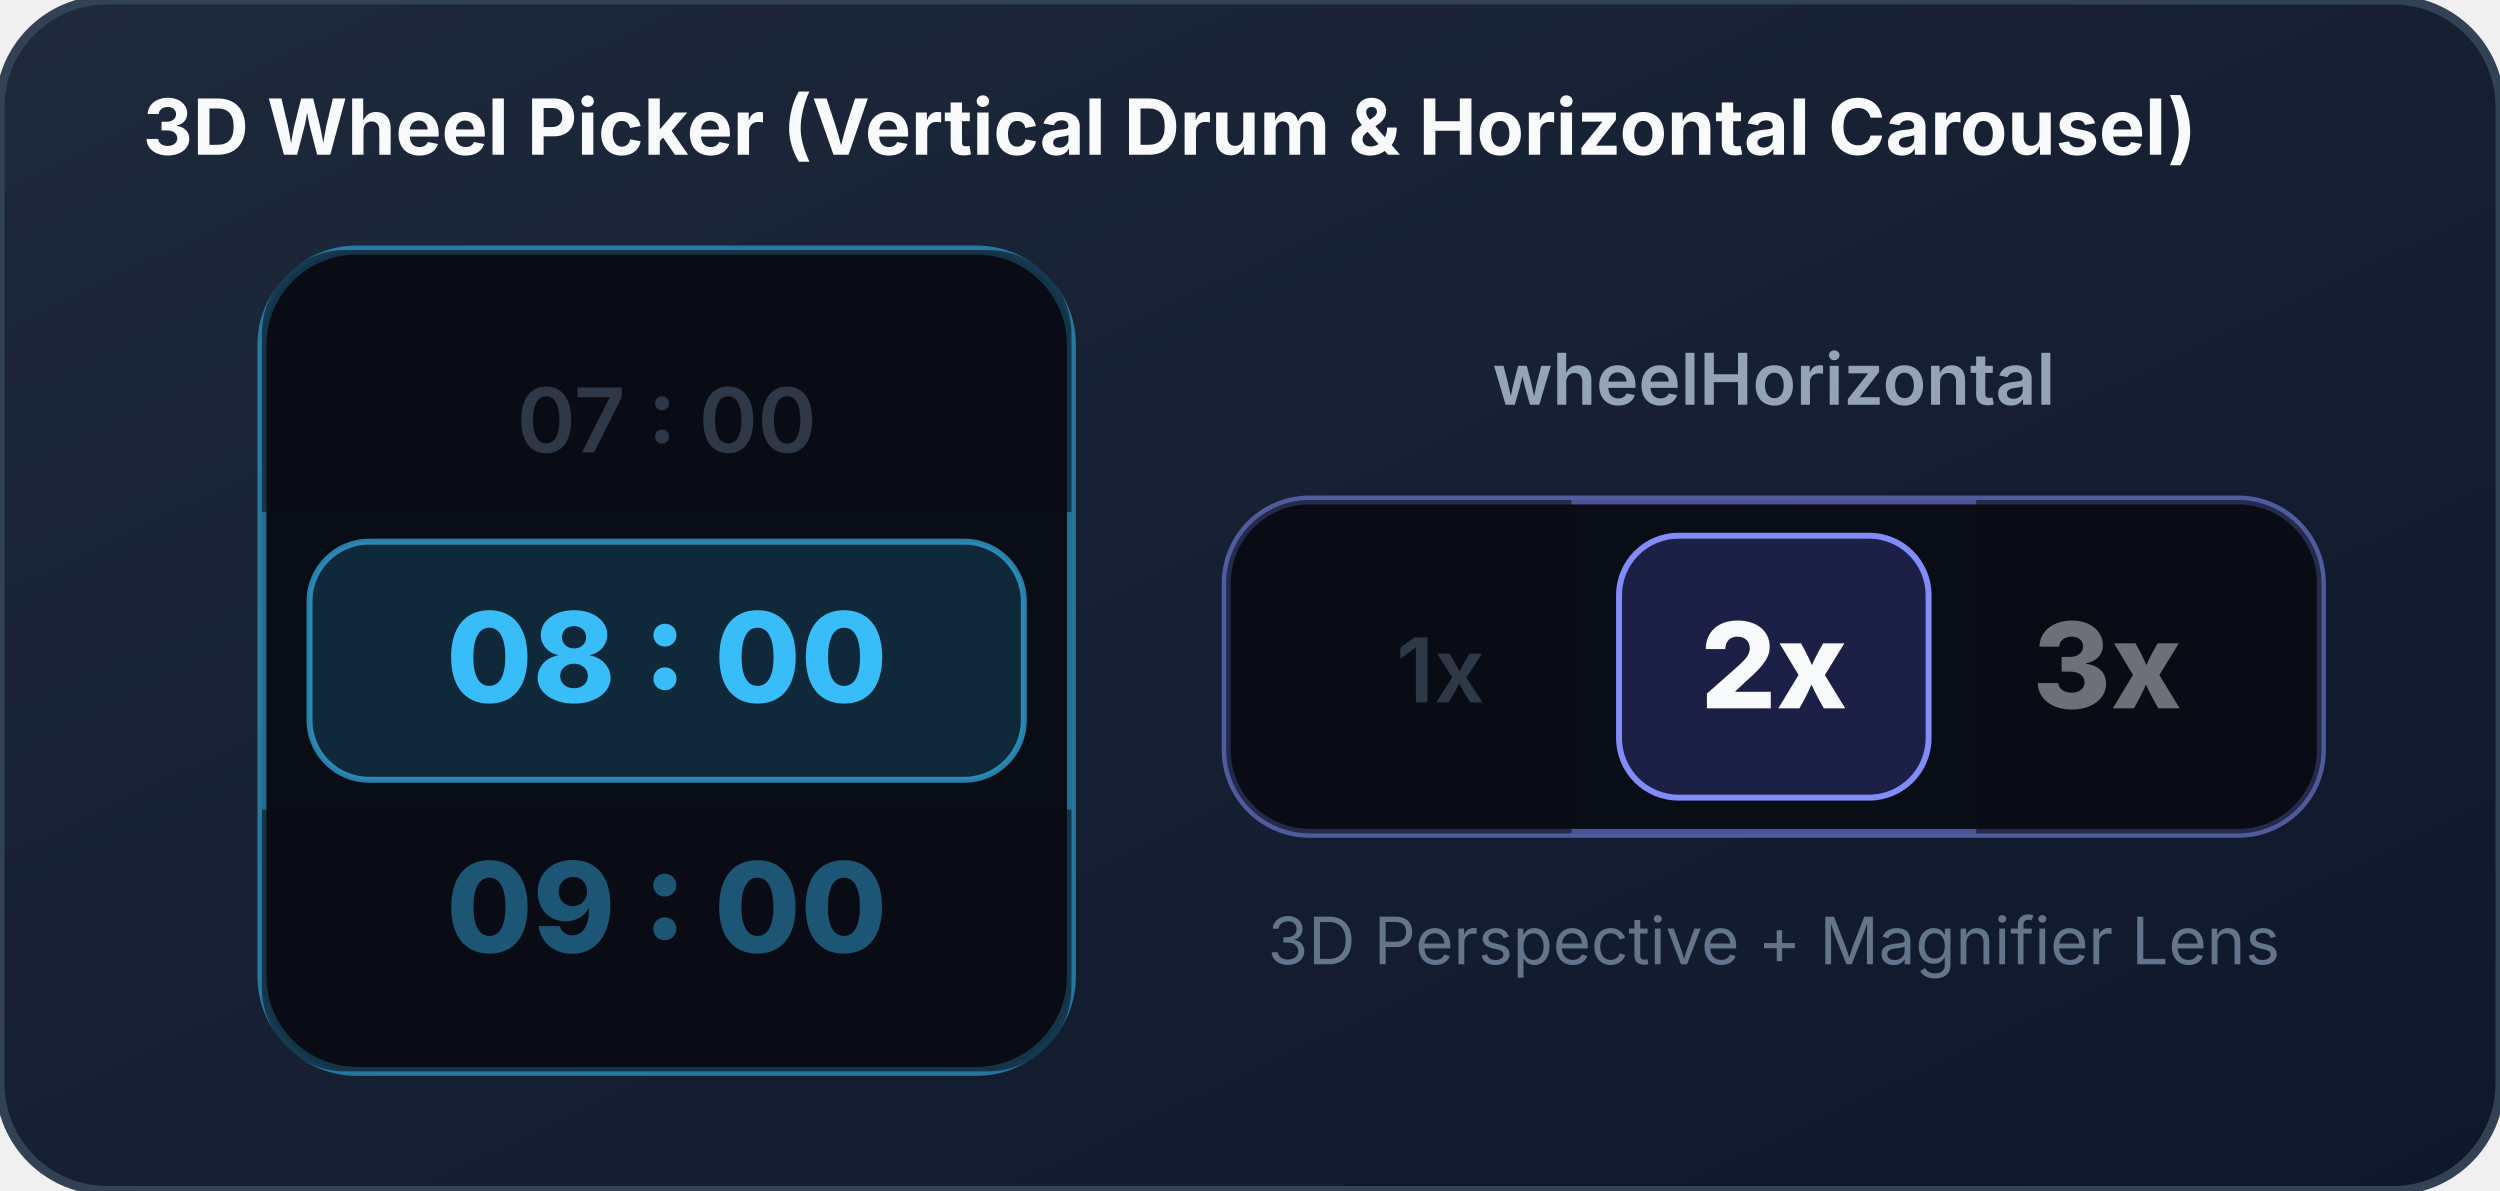
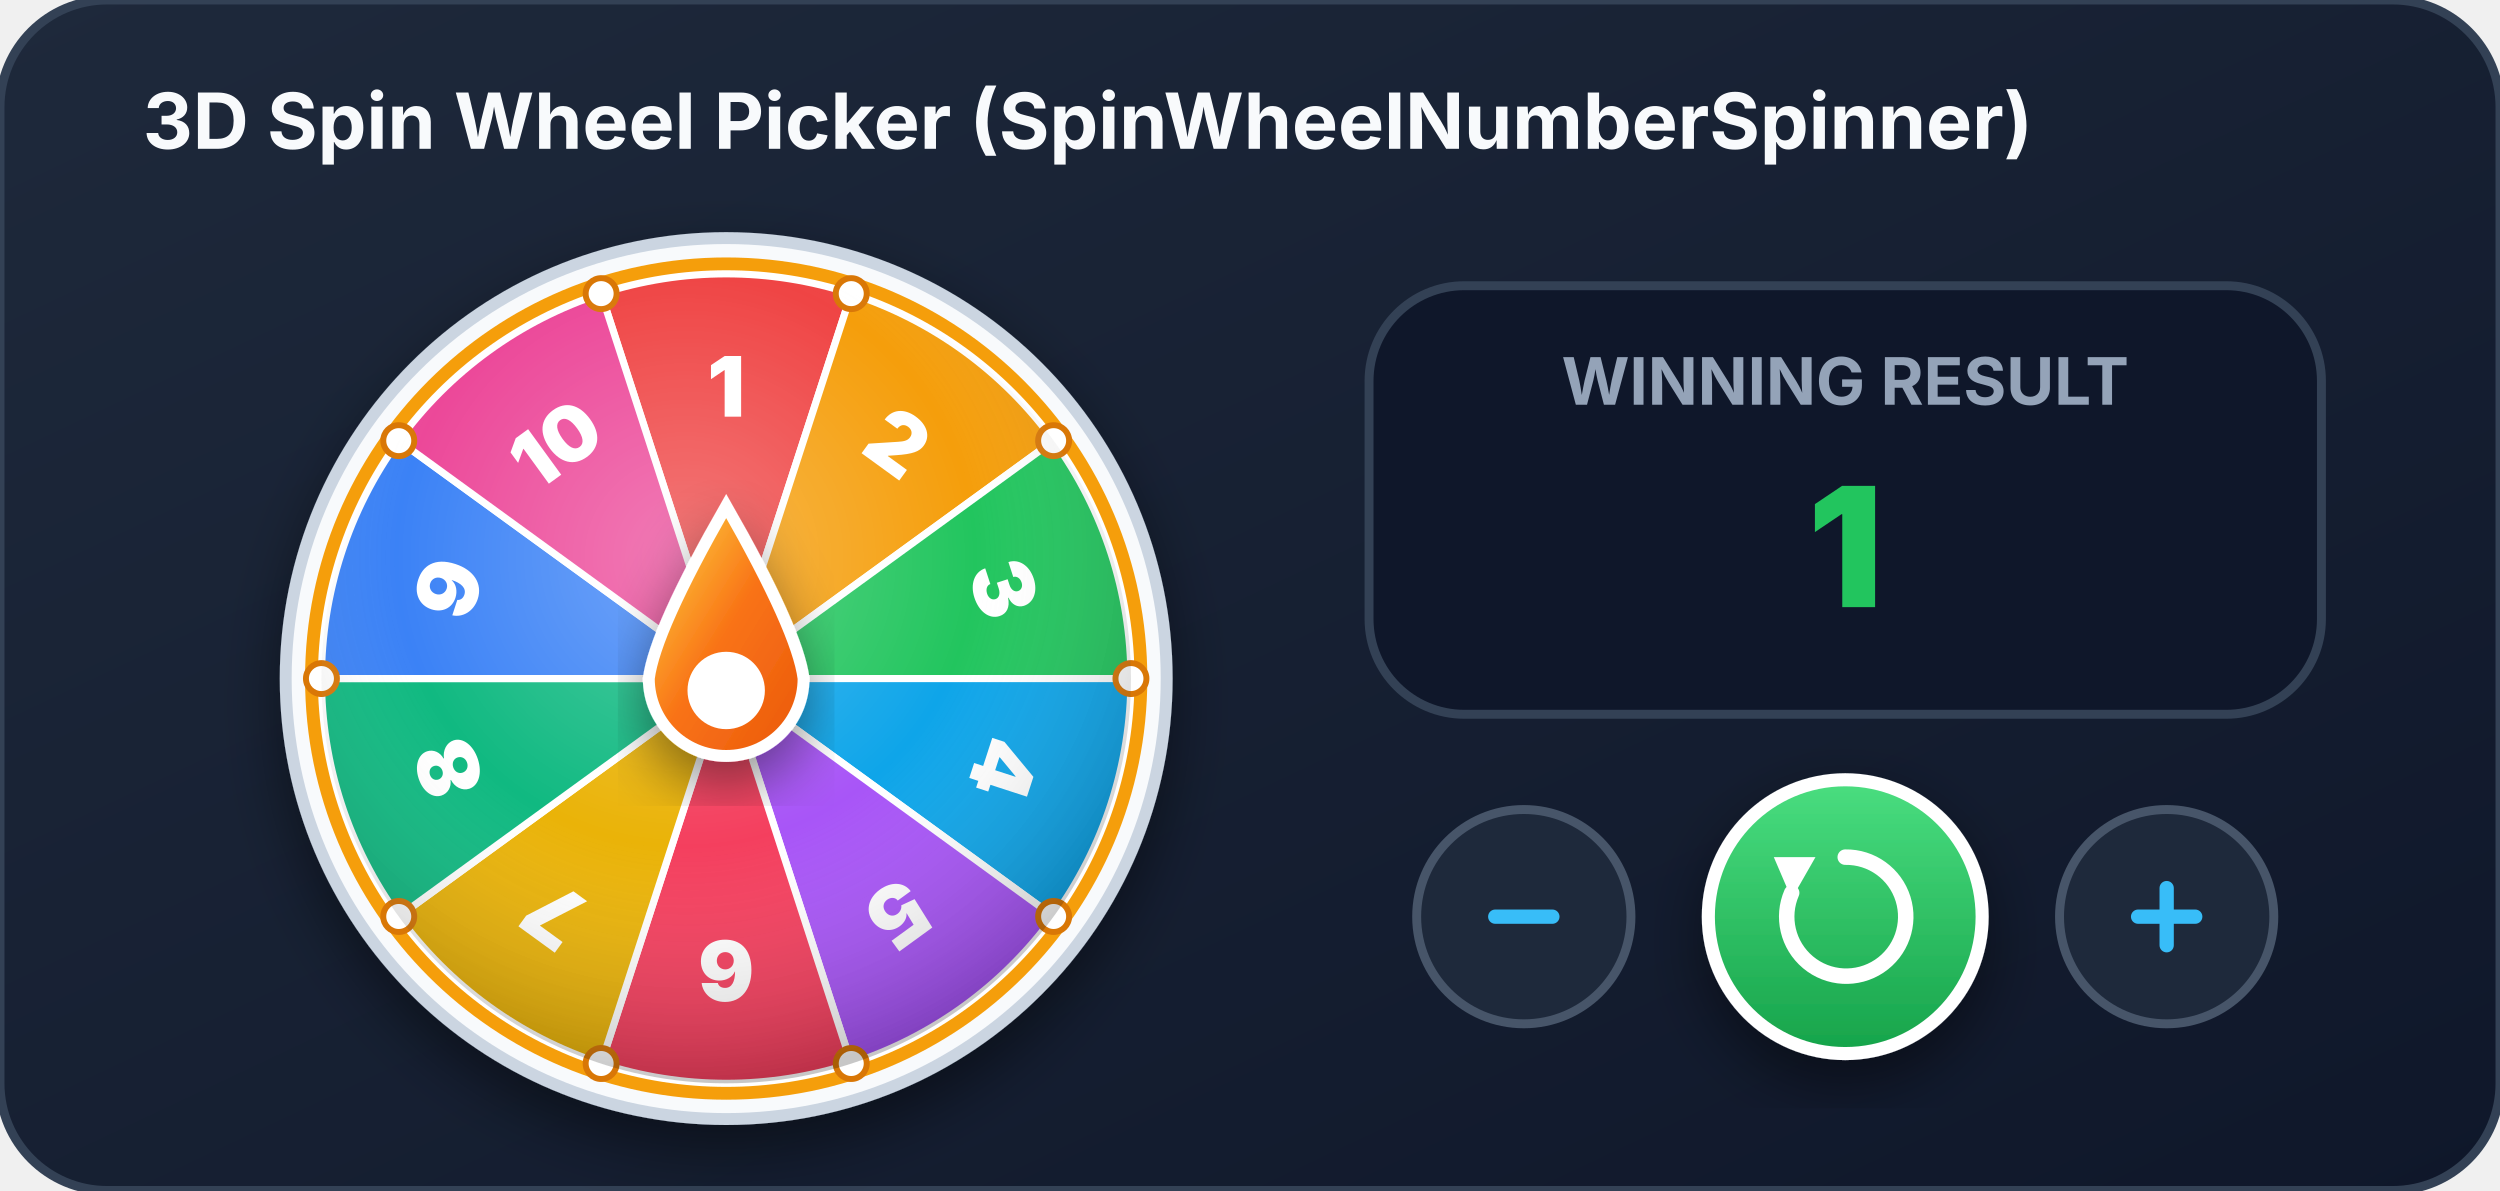
<svg xmlns="http://www.w3.org/2000/svg" viewBox="0 0 420 200" width="100%" height="100%">
  <defs>
    <linearGradient id="bgW" x1="0%" y1="0%" x2="100%" y2="100%">
      <stop offset="0%" stop-color="#1E293B" />
      <stop offset="100%" stop-color="#0F172A" />
    </linearGradient>
-     <clipPath id="vClip">
-       <rect x="44" y="42" width="136" height="138" rx="14" />
-     </clipPath>
-     <clipPath id="hClip">
-       <rect x="206" y="84" width="184" height="56" rx="14" />
+     <radialGradient id="wheelGloss" cx="45%" cy="35%" r="65%">
+       <stop offset="0%" stop-color="#FFFFFF" stop-opacity="0.28" />
+       <stop offset="55%" stop-color="#FFFFFF" stop-opacity="0.0" />
+       <stop offset="100%" stop-color="#000000" stop-opacity="0.22" />
+     </radialGradient>
+     <linearGradient id="pointerGrad" x1="0%" y1="0%" x2="100%" y2="100%">
+       <stop offset="0%" stop-color="#FDE047" />
+       <stop offset="50%" stop-color="#F97316" />
+       <stop offset="100%" stop-color="#EA580C" />
+     </linearGradient>
+     <linearGradient id="spinBtnGrad" x1="0%" y1="0%" x2="0%" y2="100%">
+       <stop offset="0%" stop-color="#4ADE80" />
+       <stop offset="100%" stop-color="#16A34A" />
+     </linearGradient>
+     <filter id="dropSh" x="-20%" y="-20%" width="140%" height="140%">
+       <feDropShadow dx="0" dy="4" stdDeviation="5" flood-color="#000000" flood-opacity="0.45" />
+     </filter>
+     <clipPath id="resClip">
+       <rect x="245" y="74" width="130" height="34" rx="8" />
    </clipPath>
  </defs>
  <rect width="420" height="200" rx="18" fill="url(#bgW)" stroke="#334155" stroke-width="1.5" />
-   <text x="24" y="26" font-family="system-ui, -apple-system, sans-serif" font-size="13" font-weight="700" fill="#F8FAFC">3D Wheel Picker (Vertical Drum &amp; Horizontal Carousel)</text>
-   <rect x="44" y="42" width="136" height="138" rx="16" fill="#090D16" stroke="#38BDF8" stroke-opacity="0.55" stroke-width="1.5" />
-   <rect x="52" y="91" width="120" height="40" rx="10" fill="#38BDF8" fill-opacity="0.16" stroke="#38BDF8" stroke-opacity="0.65" />
-   <g clip-path="url(#vClip)">
+   <text x="24" y="25" font-family="system-ui, -apple-system, sans-serif" font-size="13" font-weight="700" fill="#F8FAFC">3D Spin Wheel Picker (SpinWheelNumberSpinner)</text>
+   <g transform="translate(122, 114)">
+     <circle cx="0" cy="0" r="74" fill="#F8FAFC" stroke="#CBD5E1" stroke-width="2" filter="url(#dropSh)" />
+     <circle cx="0" cy="0" r="69.5" fill="none" stroke="#F59E0B" stroke-width="2.5" />
    <g>
-       <animateTransform attributeName="transform" type="translate" values="0,0; 0,0; 0,-42; 0,-42; 0,-84; 0,-84; 0,0" keyTimes="0; 0.25; 0.35; 0.6; 0.7; 0.92; 1" dur="5s" repeatCount="indefinite" />
-       <text x="112" y="76" font-family="system-ui, -apple-system, sans-serif" font-size="15" font-weight="600" fill="#64748B" text-anchor="middle">07 : 00</text>
-       <text x="112" y="118" font-family="system-ui, -apple-system, sans-serif" font-size="21" font-weight="800" fill="#38BDF8" text-anchor="middle">08 : 00</text>
-       <text x="112" y="160" font-family="system-ui, -apple-system, sans-serif" font-size="21" font-weight="800" fill="#38BDF8" text-anchor="middle">09 : 00</text>
-       <text x="112" y="202" font-family="system-ui, -apple-system, sans-serif" font-size="21" font-weight="800" fill="#38BDF8" text-anchor="middle">10 : 00</text>
-       <text x="112" y="244" font-family="system-ui, -apple-system, sans-serif" font-size="15" font-weight="600" fill="#64748B" text-anchor="middle">11 : 00</text>
+       <animateTransform attributeName="transform" type="rotate" values="0; 0; 612; 612; 1224; 1224; 1800" keyTimes="0; 0.08; 0.38; 0.52; 0.82; 0.94; 1" calcMode="spline" keySplines="0 0 1 1; 0.12 0.85 0.22 1; 0 0 1 1; 0.12 0.85 0.22 1; 0 0 1 1; 0.12 0.85 0.22 1" dur="6s" repeatCount="indefinite" />
+       <g transform="rotate(0)">
+         <path d="M 0,0 L -21.01,-64.67 A 68,68 0 0,1 21.01,-64.67 Z" fill="#EF4444" stroke="#FFFFFF" stroke-width="1.2" />
+         <text x="0" y="-44" font-family="system-ui, -apple-system, sans-serif" font-size="14" font-weight="900" fill="#FFFFFF" text-anchor="middle">1</text>
+       </g>
+       <g transform="rotate(36)">
+         <path d="M 0,0 L -21.01,-64.67 A 68,68 0 0,1 21.01,-64.67 Z" fill="#F59E0B" stroke="#FFFFFF" stroke-width="1.2" />
+         <text x="0" y="-44" font-family="system-ui, -apple-system, sans-serif" font-size="14" font-weight="900" fill="#FFFFFF" text-anchor="middle">2</text>
+       </g>
+       <g transform="rotate(72)">
+         <path d="M 0,0 L -21.01,-64.67 A 68,68 0 0,1 21.01,-64.67 Z" fill="#22C55E" stroke="#FFFFFF" stroke-width="1.2" />
+         <text x="0" y="-44" font-family="system-ui, -apple-system, sans-serif" font-size="14" font-weight="900" fill="#FFFFFF" text-anchor="middle">3</text>
+       </g>
+       <g transform="rotate(108)">
+         <path d="M 0,0 L -21.01,-64.67 A 68,68 0 0,1 21.01,-64.67 Z" fill="#0EA5E9" stroke="#FFFFFF" stroke-width="1.2" />
+         <text x="0" y="-44" font-family="system-ui, -apple-system, sans-serif" font-size="14" font-weight="900" fill="#FFFFFF" text-anchor="middle">4</text>
+       </g>
+       <g transform="rotate(144)">
+         <path d="M 0,0 L -21.01,-64.67 A 68,68 0 0,1 21.01,-64.67 Z" fill="#A855F7" stroke="#FFFFFF" stroke-width="1.2" />
+         <text x="0" y="-44" font-family="system-ui, -apple-system, sans-serif" font-size="14" font-weight="900" fill="#FFFFFF" text-anchor="middle">5</text>
+       </g>
+       <g transform="rotate(180)">
+         <path d="M 0,0 L -21.01,-64.67 A 68,68 0 0,1 21.01,-64.67 Z" fill="#F43F5E" stroke="#FFFFFF" stroke-width="1.2" />
+         <text x="0" y="-44" font-family="system-ui, -apple-system, sans-serif" font-size="14" font-weight="900" fill="#FFFFFF" text-anchor="middle">6</text>
+       </g>
+       <g transform="rotate(216)">
+         <path d="M 0,0 L -21.01,-64.67 A 68,68 0 0,1 21.01,-64.67 Z" fill="#EAB308" stroke="#FFFFFF" stroke-width="1.2" />
+         <text x="0" y="-44" font-family="system-ui, -apple-system, sans-serif" font-size="14" font-weight="900" fill="#FFFFFF" text-anchor="middle">7</text>
+       </g>
+       <g transform="rotate(252)">
+         <path d="M 0,0 L -21.01,-64.67 A 68,68 0 0,1 21.01,-64.67 Z" fill="#10B981" stroke="#FFFFFF" stroke-width="1.2" />
+         <text x="0" y="-44" font-family="system-ui, -apple-system, sans-serif" font-size="14" font-weight="900" fill="#FFFFFF" text-anchor="middle">8</text>
+       </g>
+       <g transform="rotate(288)">
+         <path d="M 0,0 L -21.01,-64.67 A 68,68 0 0,1 21.01,-64.67 Z" fill="#3B82F6" stroke="#FFFFFF" stroke-width="1.2" />
+         <text x="0" y="-44" font-family="system-ui, -apple-system, sans-serif" font-size="14" font-weight="900" fill="#FFFFFF" text-anchor="middle">9</text>
+       </g>
+       <g transform="rotate(324)">
+         <path d="M 0,0 L -21.01,-64.67 A 68,68 0 0,1 21.01,-64.67 Z" fill="#EC4899" stroke="#FFFFFF" stroke-width="1.2" />
+         <text x="0" y="-44" font-family="system-ui, -apple-system, sans-serif" font-size="13" font-weight="900" fill="#FFFFFF" text-anchor="middle">10</text>
+       </g>
+       <circle cx="-21.01" cy="-64.67" r="2.6" fill="#FFFFFF" stroke="#D97706" stroke-width="1" />
+       <circle cx="21.01" cy="-64.67" r="2.6" fill="#FFFFFF" stroke="#D97706" stroke-width="1" />
+       <circle cx="55.01" cy="-39.97" r="2.6" fill="#FFFFFF" stroke="#D97706" stroke-width="1" />
+       <circle cx="68.0" cy="0" r="2.6" fill="#FFFFFF" stroke="#D97706" stroke-width="1" />
+       <circle cx="55.01" cy="39.97" r="2.6" fill="#FFFFFF" stroke="#D97706" stroke-width="1" />
+       <circle cx="21.01" cy="64.67" r="2.6" fill="#FFFFFF" stroke="#D97706" stroke-width="1" />
+       <circle cx="-21.01" cy="64.67" r="2.6" fill="#FFFFFF" stroke="#D97706" stroke-width="1" />
+       <circle cx="-55.01" cy="39.97" r="2.6" fill="#FFFFFF" stroke="#D97706" stroke-width="1" />
+       <circle cx="-68.0" cy="0" r="2.6" fill="#FFFFFF" stroke="#D97706" stroke-width="1" />
+       <circle cx="-55.01" cy="-39.97" r="2.6" fill="#FFFFFF" stroke="#D97706" stroke-width="1" />
    </g>
-     <rect x="44" y="42" width="136" height="44" fill="#090D16" fill-opacity="0.58" />
-     <rect x="44" y="136" width="136" height="44" fill="#090D16" fill-opacity="0.58" />
+     <circle cx="0" cy="0" r="68" fill="url(#wheelGloss)" pointer-events="none" />
+     <path d="M 0,-29 Q 12,-8 13,0 A 13,13 0 1,1 -13,0 Q -12,-8 0,-29 Z" fill="url(#pointerGrad)" stroke="#FFFFFF" stroke-width="2" filter="url(#dropSh)" />
+     <circle cx="0" cy="2" r="6.5" fill="#FFFFFF" />
  </g>
-   <text x="298" y="68" font-family="system-ui, -apple-system, sans-serif" font-size="12" font-weight="600" fill="#94A3B8" text-anchor="middle">wheelHorizontal</text>
-   <rect x="206" y="84" width="184" height="56" rx="14" fill="#090D16" stroke="#818CF8" stroke-opacity="0.55" stroke-width="1.5" />
-   <rect x="272" y="90" width="52" height="44" rx="10" fill="#6366F1" fill-opacity="0.22" stroke="#818CF8" />
-   <g clip-path="url(#hClip)">
+   <rect x="230" y="48" width="160" height="72" rx="16" fill="#0F172A" stroke="#334155" stroke-width="1.5" />
+   <text x="310" y="68" font-family="system-ui, -apple-system, sans-serif" font-size="11" font-weight="700" fill="#94A3B8" text-anchor="middle">WINNING RESULT</text>
+   <g clip-path="url(#resClip)">
    <g>
-       <animateTransform attributeName="transform" type="translate" values="0,0; 0,0; -56,0; -56,0; -112,0; -112,0; 0,0" keyTimes="0; 0.25; 0.35; 0.6; 0.7; 0.92; 1" dur="5s" repeatCount="indefinite" />
-       <text x="242" y="118" font-family="system-ui, -apple-system, sans-serif" font-size="15" font-weight="600" fill="#64748B" text-anchor="middle">1x</text>
-       <text x="298" y="119" font-family="system-ui, -apple-system, sans-serif" font-size="20" font-weight="800" fill="#F8FAFC" text-anchor="middle">2x</text>
-       <text x="354" y="119" font-family="system-ui, -apple-system, sans-serif" font-size="20" font-weight="800" fill="#F8FAFC" text-anchor="middle">3x</text>
-       <text x="410" y="119" font-family="system-ui, -apple-system, sans-serif" font-size="20" font-weight="800" fill="#F8FAFC" text-anchor="middle">4x</text>
-       <text x="466" y="118" font-family="system-ui, -apple-system, sans-serif" font-size="15" font-weight="600" fill="#64748B" text-anchor="middle">5x</text>
+       <animateTransform attributeName="transform" type="translate" values="0,0; 0,0; 0,-34; 0,-34; 0,-68; 0,-68; 0,0" keyTimes="0; 0.34; 0.40; 0.78; 0.84; 0.96; 1" dur="6s" repeatCount="indefinite" />
+       <text x="310" y="102" font-family="system-ui, -apple-system, sans-serif" font-size="28" font-weight="900" fill="#22C55E" text-anchor="middle">1</text>
+       <text x="310" y="136" font-family="system-ui, -apple-system, sans-serif" font-size="28" font-weight="900" fill="#0EA5E9" text-anchor="middle">4</text>
+       <text x="310" y="170" font-family="system-ui, -apple-system, sans-serif" font-size="28" font-weight="900" fill="#EAB308" text-anchor="middle">7</text>
    </g>
-     <rect x="206" y="84" width="58" height="56" fill="#090D16" fill-opacity="0.58" />
-     <rect x="332" y="84" width="58" height="56" fill="#090D16" fill-opacity="0.58" />
  </g>
-   <text x="298" y="162" font-family="system-ui, -apple-system, sans-serif" font-size="11" fill="#64748B" text-anchor="middle">3D Perspective + Magnifier Lens</text>
+   <circle cx="256" cy="154" r="18" fill="#1E293B" stroke="#475569" stroke-width="1.5" />
+   <rect x="250" y="152.8" width="12" height="2.4" rx="1.2" fill="#38BDF8" />
+   <circle cx="310" cy="154" r="23" fill="url(#spinBtnGrad)" stroke="#FFFFFF" stroke-width="2.2" filter="url(#dropSh)" />
+   <path d="M 310,144 A 10,10 0 1,1 301,150" fill="none" stroke="#FFFFFF" stroke-width="2.6" stroke-linecap="round" />
+   <polygon points="298,144 305,144 301,151" fill="#FFFFFF" />
+   <circle cx="364" cy="154" r="18" fill="#1E293B" stroke="#475569" stroke-width="1.5" />
+   <rect x="358" y="152.8" width="12" height="2.4" rx="1.2" fill="#38BDF8" />
+   <rect x="362.8" y="148" width="2.4" height="12" rx="1.2" fill="#38BDF8" />
</svg>
